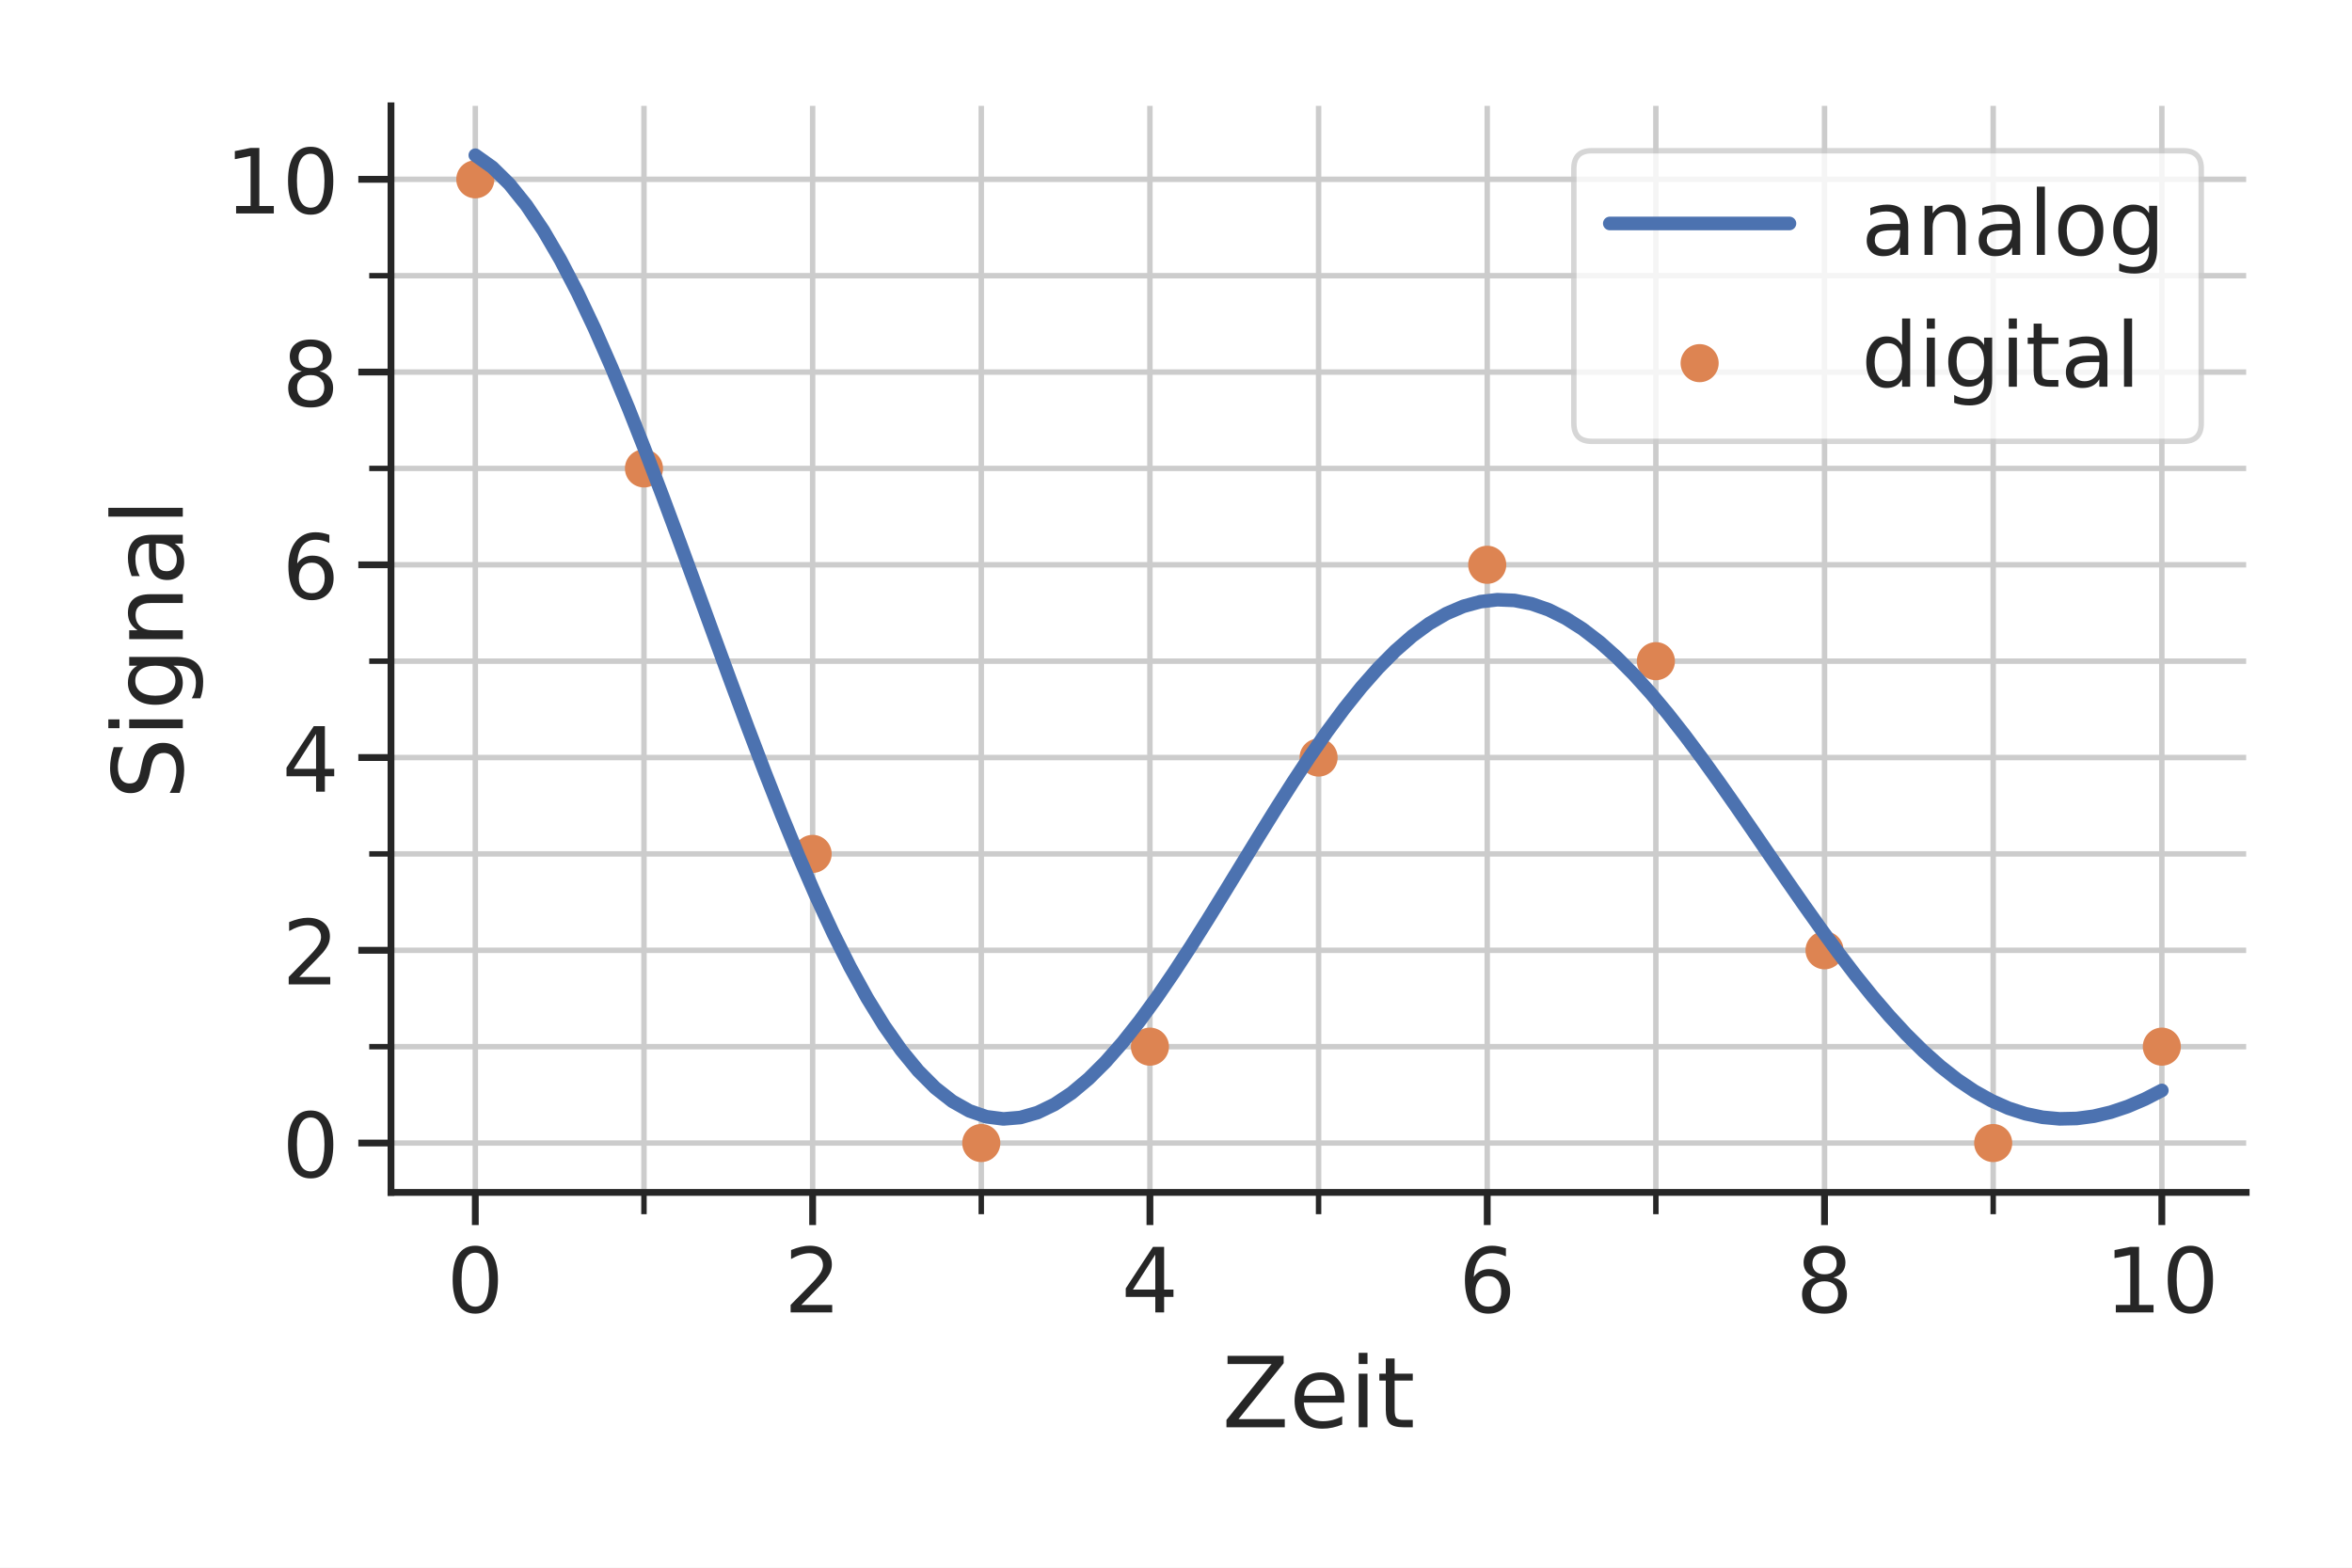
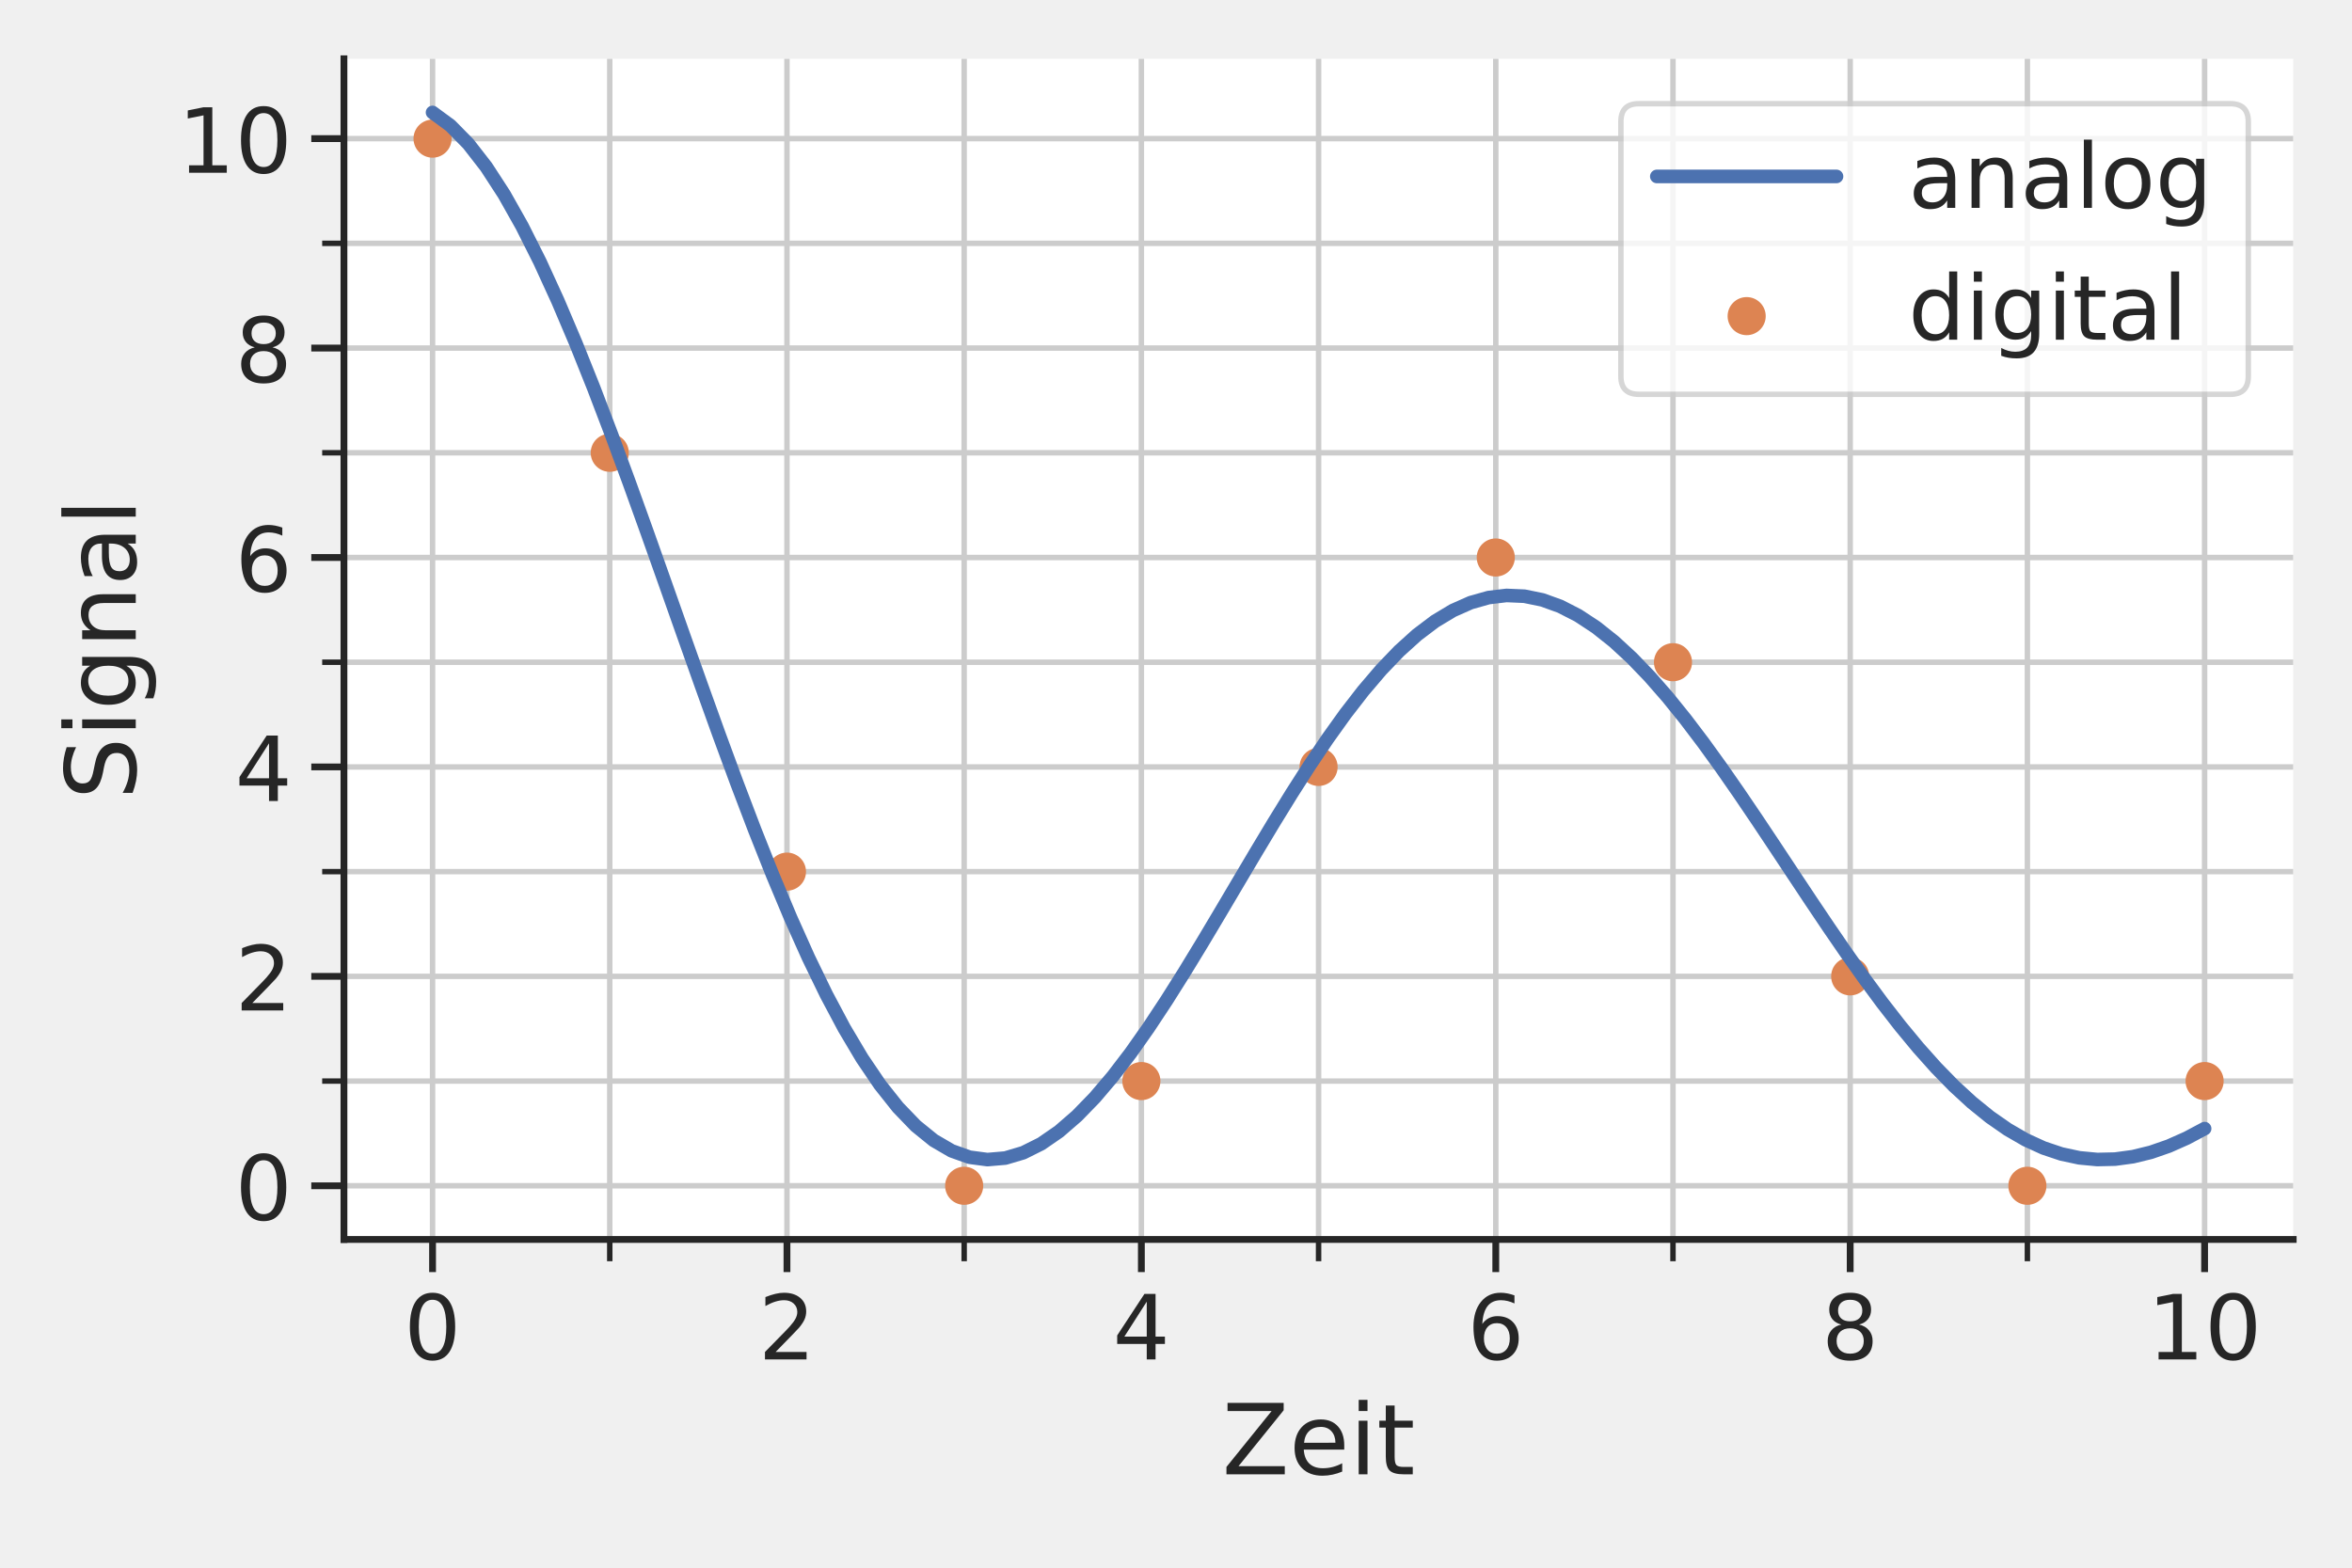
<svg xmlns="http://www.w3.org/2000/svg" xmlns:xlink="http://www.w3.org/1999/xlink" width="432pt" height="288pt" viewBox="0 0 432 288" version="1.1">
  <defs>
    <style type="text/css">*{stroke-linejoin: round; stroke-linecap: butt}</style>
  </defs>
  <g id="figure_1">
    <g id="patch_1">
-       <path d="M 0 288  L 432 288  L 432 0  L 0 0  z " style="fill: #ffffff" />
+       <path d="M 0 288  L 432 288  L 432 0  L 0 0  L 0 288  z " style="fill: none" />
    </g>
    <g id="axes_1">
      <g id="patch_2">
-         <path d="M 71.815 219.06  L 412.56 219.06  L 412.56 19.44  L 71.815 19.44  z " style="fill: #ffffff" />
+         <path d="M 63.175 227.7  L 421.2 227.7  L 421.2 10.8  L 63.175 10.8  z " style="fill: #ffffff" />
      </g>
      <g id="matplotlib.axis_1">
        <g id="xtick_1">
          <g id="line2d_1">
-             <path d="M 87.303 219.06  L 87.303 19.44  " clip-path="url(#pcd73fa2b07)" style="fill: none; stroke: #cccccc; stroke-linecap: round" />
+             <path d="M 79.449 227.7  L 79.449 10.8  " clip-path="url(#p116f3a3e00)" style="fill: none; stroke: #cccccc; stroke-linecap: round" />
          </g>
          <g id="line2d_2">
            <defs>
-               <path id="mb2ab437911" d="M 0 0  L 0 6  " style="stroke: #262626; stroke-width: 1.25" />
-             </defs>
-             <g>
-               <use xlink:href="#mb2ab437911" x="87.303" y="219.06" style="fill: #262626; stroke: #262626; stroke-width: 1.25" />
+               <path id="m033500d518" d="M 0 0  L 0 6  " style="stroke: #262626; stroke-width: 1.25" />
+             </defs>
+             <g>
+               <use xlink:href="#m033500d518" x="79.449" y="227.7" style="fill: #262626; stroke: #262626; stroke-width: 1.25" />
            </g>
          </g>
          <g id="text_1">
-             <g style="fill: #262626" transform="translate(82.05435 241.0974)scale(0.165 -0.165)">
+             <g style="fill: #262626" transform="translate(74.1998 249.7374)scale(0.165 -0.165)">
              <defs>
                <path id="DejaVuSans-30" d="M 2034 4250  Q 1547 4250 1301 3770  Q 1056 3291 1056 2328  Q 1056 1369 1301 889  Q 1547 409 2034 409  Q 2525 409 2770 889  Q 3016 1369 3016 2328  Q 3016 3291 2770 3770  Q 2525 4250 2034 4250  z M 2034 4750  Q 2819 4750 3233 4129  Q 3647 3509 3647 2328  Q 3647 1150 3233 529  Q 2819 -91 2034 -91  Q 1250 -91 836 529  Q 422 1150 422 2328  Q 422 3509 836 4129  Q 1250 4750 2034 4750  z " transform="scale(0.015625)" />
              </defs>
              <use xlink:href="#DejaVuSans-30" />
            </g>
          </g>
        </g>
        <g id="xtick_2">
          <g id="line2d_3">
-             <path d="M 149.257 219.06  L 149.257 19.44  " clip-path="url(#pcd73fa2b07)" style="fill: none; stroke: #cccccc; stroke-linecap: round" />
+             <path d="M 144.544 227.7  L 144.544 10.8  " clip-path="url(#p116f3a3e00)" style="fill: none; stroke: #cccccc; stroke-linecap: round" />
          </g>
          <g id="line2d_4">
            <g>
-               <use xlink:href="#mb2ab437911" x="149.257" y="219.06" style="fill: #262626; stroke: #262626; stroke-width: 1.25" />
+               <use xlink:href="#m033500d518" x="144.544" y="227.7" style="fill: #262626; stroke: #262626; stroke-width: 1.25" />
            </g>
          </g>
          <g id="text_2">
-             <g style="fill: #262626" transform="translate(144.008 241.0974)scale(0.165 -0.165)">
+             <g style="fill: #262626" transform="translate(139.2953 249.7374)scale(0.165 -0.165)">
              <defs>
                <path id="DejaVuSans-32" d="M 1228 531  L 3431 531  L 3431 0  L 469 0  L 469 531  Q 828 903 1448 1529  Q 2069 2156 2228 2338  Q 2531 2678 2651 2914  Q 2772 3150 2772 3378  Q 2772 3750 2511 3984  Q 2250 4219 1831 4219  Q 1534 4219 1204 4116  Q 875 4013 500 3803  L 500 4441  Q 881 4594 1212 4672  Q 1544 4750 1819 4750  Q 2544 4750 2975 4387  Q 3406 4025 3406 3419  Q 3406 3131 3298 2873  Q 3191 2616 2906 2266  Q 2828 2175 2409 1742  Q 1991 1309 1228 531  z " transform="scale(0.015625)" />
              </defs>
              <use xlink:href="#DejaVuSans-32" />
            </g>
          </g>
        </g>
        <g id="xtick_3">
          <g id="line2d_5">
-             <path d="M 211.211 219.06  L 211.211 19.44  " clip-path="url(#pcd73fa2b07)" style="fill: none; stroke: #cccccc; stroke-linecap: round" />
+             <path d="M 209.64 227.7  L 209.64 10.8  " clip-path="url(#p116f3a3e00)" style="fill: none; stroke: #cccccc; stroke-linecap: round" />
          </g>
          <g id="line2d_6">
            <g>
-               <use xlink:href="#mb2ab437911" x="211.211" y="219.06" style="fill: #262626; stroke: #262626; stroke-width: 1.25" />
+               <use xlink:href="#m033500d518" x="209.64" y="227.7" style="fill: #262626; stroke: #262626; stroke-width: 1.25" />
            </g>
          </g>
          <g id="text_3">
-             <g style="fill: #262626" transform="translate(205.9616 241.0974)scale(0.165 -0.165)">
+             <g style="fill: #262626" transform="translate(204.3907 249.7374)scale(0.165 -0.165)">
              <defs>
                <path id="DejaVuSans-34" d="M 2419 4116  L 825 1625  L 2419 1625  L 2419 4116  z M 2253 4666  L 3047 4666  L 3047 1625  L 3713 1625  L 3713 1100  L 3047 1100  L 3047 0  L 2419 0  L 2419 1100  L 313 1100  L 313 1709  L 2253 4666  z " transform="scale(0.015625)" />
              </defs>
              <use xlink:href="#DejaVuSans-34" />
            </g>
          </g>
        </g>
        <g id="xtick_4">
          <g id="line2d_7">
-             <path d="M 273.164 219.06  L 273.164 19.44  " clip-path="url(#pcd73fa2b07)" style="fill: none; stroke: #cccccc; stroke-linecap: round" />
+             <path d="M 274.735 227.7  L 274.735 10.8  " clip-path="url(#p116f3a3e00)" style="fill: none; stroke: #cccccc; stroke-linecap: round" />
          </g>
          <g id="line2d_8">
            <g>
-               <use xlink:href="#mb2ab437911" x="273.164" y="219.06" style="fill: #262626; stroke: #262626; stroke-width: 1.25" />
+               <use xlink:href="#m033500d518" x="274.735" y="227.7" style="fill: #262626; stroke: #262626; stroke-width: 1.25" />
            </g>
          </g>
          <g id="text_4">
-             <g style="fill: #262626" transform="translate(267.9153 241.0974)scale(0.165 -0.165)">
+             <g style="fill: #262626" transform="translate(269.4862 249.7374)scale(0.165 -0.165)">
              <defs>
                <path id="DejaVuSans-36" d="M 2113 2584  Q 1688 2584 1439 2293  Q 1191 2003 1191 1497  Q 1191 994 1439 701  Q 1688 409 2113 409  Q 2538 409 2786 701  Q 3034 994 3034 1497  Q 3034 2003 2786 2293  Q 2538 2584 2113 2584  z M 3366 4563  L 3366 3988  Q 3128 4100 2886 4159  Q 2644 4219 2406 4219  Q 1781 4219 1451 3797  Q 1122 3375 1075 2522  Q 1259 2794 1537 2939  Q 1816 3084 2150 3084  Q 2853 3084 3261 2657  Q 3669 2231 3669 1497  Q 3669 778 3244 343  Q 2819 -91 2113 -91  Q 1303 -91 875 529  Q 447 1150 447 2328  Q 447 3434 972 4092  Q 1497 4750 2381 4750  Q 2619 4750 2861 4703  Q 3103 4656 3366 4563  z " transform="scale(0.015625)" />
              </defs>
              <use xlink:href="#DejaVuSans-36" />
            </g>
          </g>
        </g>
        <g id="xtick_5">
          <g id="line2d_9">
-             <path d="M 335.118 219.06  L 335.118 19.44  " clip-path="url(#pcd73fa2b07)" style="fill: none; stroke: #cccccc; stroke-linecap: round" />
+             <path d="M 339.831 227.7  L 339.831 10.8  " clip-path="url(#p116f3a3e00)" style="fill: none; stroke: #cccccc; stroke-linecap: round" />
          </g>
          <g id="line2d_10">
            <g>
-               <use xlink:href="#mb2ab437911" x="335.118" y="219.06" style="fill: #262626; stroke: #262626; stroke-width: 1.25" />
+               <use xlink:href="#m033500d518" x="339.831" y="227.7" style="fill: #262626; stroke: #262626; stroke-width: 1.25" />
            </g>
          </g>
          <g id="text_5">
-             <g style="fill: #262626" transform="translate(329.8689 241.0974)scale(0.165 -0.165)">
+             <g style="fill: #262626" transform="translate(334.5816 249.7374)scale(0.165 -0.165)">
              <defs>
                <path id="DejaVuSans-38" d="M 2034 2216  Q 1584 2216 1326 1975  Q 1069 1734 1069 1313  Q 1069 891 1326 650  Q 1584 409 2034 409  Q 2484 409 2743 651  Q 3003 894 3003 1313  Q 3003 1734 2745 1975  Q 2488 2216 2034 2216  z M 1403 2484  Q 997 2584 770 2862  Q 544 3141 544 3541  Q 544 4100 942 4425  Q 1341 4750 2034 4750  Q 2731 4750 3128 4425  Q 3525 4100 3525 3541  Q 3525 3141 3298 2862  Q 3072 2584 2669 2484  Q 3125 2378 3379 2068  Q 3634 1759 3634 1313  Q 3634 634 3220 271  Q 2806 -91 2034 -91  Q 1263 -91 848 271  Q 434 634 434 1313  Q 434 1759 690 2068  Q 947 2378 1403 2484  z M 1172 3481  Q 1172 3119 1398 2916  Q 1625 2713 2034 2713  Q 2441 2713 2670 2916  Q 2900 3119 2900 3481  Q 2900 3844 2670 4047  Q 2441 4250 2034 4250  Q 1625 4250 1398 4047  Q 1172 3844 1172 3481  z " transform="scale(0.015625)" />
              </defs>
              <use xlink:href="#DejaVuSans-38" />
            </g>
          </g>
        </g>
        <g id="xtick_6">
          <g id="line2d_11">
-             <path d="M 397.072 219.06  L 397.072 19.44  " clip-path="url(#pcd73fa2b07)" style="fill: none; stroke: #cccccc; stroke-linecap: round" />
+             <path d="M 404.926 227.7  L 404.926 10.8  " clip-path="url(#p116f3a3e00)" style="fill: none; stroke: #cccccc; stroke-linecap: round" />
          </g>
          <g id="line2d_12">
            <g>
-               <use xlink:href="#mb2ab437911" x="397.072" y="219.06" style="fill: #262626; stroke: #262626; stroke-width: 1.25" />
+               <use xlink:href="#m033500d518" x="404.926" y="227.7" style="fill: #262626; stroke: #262626; stroke-width: 1.25" />
            </g>
          </g>
          <g id="text_6">
-             <g style="fill: #262626" transform="translate(386.5735 241.0974)scale(0.165 -0.165)">
+             <g style="fill: #262626" transform="translate(394.428 249.7374)scale(0.165 -0.165)">
              <defs>
                <path id="DejaVuSans-31" d="M 794 531  L 1825 531  L 1825 4091  L 703 3866  L 703 4441  L 1819 4666  L 2450 4666  L 2450 531  L 3481 531  L 3481 0  L 794 0  L 794 531  z " transform="scale(0.015625)" />
              </defs>
              <use xlink:href="#DejaVuSans-31" />
              <use xlink:href="#DejaVuSans-30" x="63.623" />
            </g>
          </g>
        </g>
        <g id="xtick_7">
          <g id="line2d_13">
-             <path d="M 118.28 219.06  L 118.28 19.44  " clip-path="url(#pcd73fa2b07)" style="fill: none; stroke: #cccccc; stroke-linecap: round" />
+             <path d="M 111.997 227.7  L 111.997 10.8  " clip-path="url(#p116f3a3e00)" style="fill: none; stroke: #cccccc; stroke-linecap: round" />
          </g>
          <g id="line2d_14">
            <defs>
-               <path id="m66e35665f4" d="M 0 0  L 0 4  " style="stroke: #262626" />
-             </defs>
-             <g>
-               <use xlink:href="#m66e35665f4" x="118.28" y="219.06" style="fill: #262626; stroke: #262626" />
+               <path id="m2a4675be29" d="M 0 0  L 0 4  " style="stroke: #262626" />
+             </defs>
+             <g>
+               <use xlink:href="#m2a4675be29" x="111.997" y="227.7" style="fill: #262626; stroke: #262626" />
            </g>
          </g>
        </g>
        <g id="xtick_8">
          <g id="line2d_15">
-             <path d="M 180.234 219.06  L 180.234 19.44  " clip-path="url(#pcd73fa2b07)" style="fill: none; stroke: #cccccc; stroke-linecap: round" />
+             <path d="M 177.092 227.7  L 177.092 10.8  " clip-path="url(#p116f3a3e00)" style="fill: none; stroke: #cccccc; stroke-linecap: round" />
          </g>
          <g id="line2d_16">
            <g>
-               <use xlink:href="#m66e35665f4" x="180.234" y="219.06" style="fill: #262626; stroke: #262626" />
+               <use xlink:href="#m2a4675be29" x="177.092" y="227.7" style="fill: #262626; stroke: #262626" />
            </g>
          </g>
        </g>
        <g id="xtick_9">
          <g id="line2d_17">
-             <path d="M 242.188 219.06  L 242.188 19.44  " clip-path="url(#pcd73fa2b07)" style="fill: none; stroke: #cccccc; stroke-linecap: round" />
+             <path d="M 242.188 227.7  L 242.188 10.8  " clip-path="url(#p116f3a3e00)" style="fill: none; stroke: #cccccc; stroke-linecap: round" />
          </g>
          <g id="line2d_18">
            <g>
-               <use xlink:href="#m66e35665f4" x="242.188" y="219.06" style="fill: #262626; stroke: #262626" />
+               <use xlink:href="#m2a4675be29" x="242.188" y="227.7" style="fill: #262626; stroke: #262626" />
            </g>
          </g>
        </g>
        <g id="xtick_10">
          <g id="line2d_19">
-             <path d="M 304.141 219.06  L 304.141 19.44  " clip-path="url(#pcd73fa2b07)" style="fill: none; stroke: #cccccc; stroke-linecap: round" />
+             <path d="M 307.283 227.7  L 307.283 10.8  " clip-path="url(#p116f3a3e00)" style="fill: none; stroke: #cccccc; stroke-linecap: round" />
          </g>
          <g id="line2d_20">
            <g>
-               <use xlink:href="#m66e35665f4" x="304.141" y="219.06" style="fill: #262626; stroke: #262626" />
+               <use xlink:href="#m2a4675be29" x="307.283" y="227.7" style="fill: #262626; stroke: #262626" />
            </g>
          </g>
        </g>
        <g id="xtick_11">
          <g id="line2d_21">
-             <path d="M 366.095 219.06  L 366.095 19.44  " clip-path="url(#pcd73fa2b07)" style="fill: none; stroke: #cccccc; stroke-linecap: round" />
+             <path d="M 372.378 227.7  L 372.378 10.8  " clip-path="url(#p116f3a3e00)" style="fill: none; stroke: #cccccc; stroke-linecap: round" />
          </g>
          <g id="line2d_22">
            <g>
-               <use xlink:href="#m66e35665f4" x="366.095" y="219.06" style="fill: #262626; stroke: #262626" />
+               <use xlink:href="#m2a4675be29" x="372.378" y="227.7" style="fill: #262626; stroke: #262626" />
            </g>
          </g>
        </g>
        <g id="text_7">
-           <g style="fill: #262626" transform="translate(224.4561 262.2061)scale(0.18 -0.18)">
+           <g style="fill: #262626" transform="translate(224.4561 270.8461)scale(0.18 -0.18)">
            <defs>
              <path id="DejaVuSans-5a" d="M 359 4666  L 4025 4666  L 4025 4184  L 1075 531  L 4097 531  L 4097 0  L 288 0  L 288 481  L 3238 4134  L 359 4134  L 359 4666  z " transform="scale(0.015625)" />
              <path id="DejaVuSans-65" d="M 3597 1894  L 3597 1613  L 953 1613  Q 991 1019 1311 708  Q 1631 397 2203 397  Q 2534 397 2845 478  Q 3156 559 3463 722  L 3463 178  Q 3153 47 2828 -22  Q 2503 -91 2169 -91  Q 1331 -91 842 396  Q 353 884 353 1716  Q 353 2575 817 3079  Q 1281 3584 2069 3584  Q 2775 3584 3186 3129  Q 3597 2675 3597 1894  z M 3022 2063  Q 3016 2534 2758 2815  Q 2500 3097 2075 3097  Q 1594 3097 1305 2825  Q 1016 2553 972 2059  L 3022 2063  z " transform="scale(0.015625)" />
              <path id="DejaVuSans-69" d="M 603 3500  L 1178 3500  L 1178 0  L 603 0  L 603 3500  z M 603 4863  L 1178 4863  L 1178 4134  L 603 4134  L 603 4863  z " transform="scale(0.015625)" />
              <path id="DejaVuSans-74" d="M 1172 4494  L 1172 3500  L 2356 3500  L 2356 3053  L 1172 3053  L 1172 1153  Q 1172 725 1289 603  Q 1406 481 1766 481  L 2356 481  L 2356 0  L 1766 0  Q 1100 0 847 248  Q 594 497 594 1153  L 594 3053  L 172 3053  L 172 3500  L 594 3500  L 594 4494  L 1172 4494  z " transform="scale(0.015625)" />
            </defs>
            <use xlink:href="#DejaVuSans-5a" />
            <use xlink:href="#DejaVuSans-65" x="68.506" />
            <use xlink:href="#DejaVuSans-69" x="130.029" />
            <use xlink:href="#DejaVuSans-74" x="157.812" />
          </g>
        </g>
      </g>
      <g id="matplotlib.axis_2">
        <g id="ytick_1">
          <g id="line2d_23">
-             <path d="M 71.815 209.986  L 412.56 209.986  " clip-path="url(#pcd73fa2b07)" style="fill: none; stroke: #cccccc; stroke-linecap: round" />
+             <path d="M 63.175 217.841  L 421.2 217.841  " clip-path="url(#p116f3a3e00)" style="fill: none; stroke: #cccccc; stroke-linecap: round" />
          </g>
          <g id="line2d_24">
            <defs>
-               <path id="m03b6752136" d="M 0 0  L -6 0  " style="stroke: #262626; stroke-width: 1.25" />
-             </defs>
-             <g>
-               <use xlink:href="#m03b6752136" x="71.815" y="209.986" style="fill: #262626; stroke: #262626; stroke-width: 1.25" />
+               <path id="m2a209d1e72" d="M 0 0  L -6 0  " style="stroke: #262626; stroke-width: 1.25" />
+             </defs>
+             <g>
+               <use xlink:href="#m2a209d1e72" x="63.175" y="217.841" style="fill: #262626; stroke: #262626; stroke-width: 1.25" />
            </g>
          </g>
          <g id="text_8">
-             <g style="fill: #262626" transform="translate(51.81688 216.2551)scale(0.165 -0.165)">
+             <g style="fill: #262626" transform="translate(43.17688 224.1096)scale(0.165 -0.165)">
              <use xlink:href="#DejaVuSans-30" />
            </g>
          </g>
        </g>
        <g id="ytick_2">
          <g id="line2d_25">
-             <path d="M 71.815 174.577  L 412.56 174.577  " clip-path="url(#pcd73fa2b07)" style="fill: none; stroke: #cccccc; stroke-linecap: round" />
+             <path d="M 63.175 179.366  L 421.2 179.366  " clip-path="url(#p116f3a3e00)" style="fill: none; stroke: #cccccc; stroke-linecap: round" />
          </g>
          <g id="line2d_26">
            <g>
-               <use xlink:href="#m03b6752136" x="71.815" y="174.577" style="fill: #262626; stroke: #262626; stroke-width: 1.25" />
+               <use xlink:href="#m2a209d1e72" x="63.175" y="179.366" style="fill: #262626; stroke: #262626; stroke-width: 1.25" />
            </g>
          </g>
          <g id="text_9">
-             <g style="fill: #262626" transform="translate(51.81688 180.8458)scale(0.165 -0.165)">
+             <g style="fill: #262626" transform="translate(43.17688 185.6351)scale(0.165 -0.165)">
              <use xlink:href="#DejaVuSans-32" />
            </g>
          </g>
        </g>
        <g id="ytick_3">
          <g id="line2d_27">
-             <path d="M 71.815 139.168  L 412.56 139.168  " clip-path="url(#pcd73fa2b07)" style="fill: none; stroke: #cccccc; stroke-linecap: round" />
+             <path d="M 63.175 140.892  L 421.2 140.892  " clip-path="url(#p116f3a3e00)" style="fill: none; stroke: #cccccc; stroke-linecap: round" />
          </g>
          <g id="line2d_28">
            <g>
-               <use xlink:href="#m03b6752136" x="71.815" y="139.168" style="fill: #262626; stroke: #262626; stroke-width: 1.25" />
+               <use xlink:href="#m2a209d1e72" x="63.175" y="140.892" style="fill: #262626; stroke: #262626; stroke-width: 1.25" />
            </g>
          </g>
          <g id="text_10">
-             <g style="fill: #262626" transform="translate(51.81688 145.4364)scale(0.165 -0.165)">
+             <g style="fill: #262626" transform="translate(43.17688 147.1606)scale(0.165 -0.165)">
              <use xlink:href="#DejaVuSans-34" />
            </g>
          </g>
        </g>
        <g id="ytick_4">
          <g id="line2d_29">
-             <path d="M 71.815 103.758  L 412.56 103.758  " clip-path="url(#pcd73fa2b07)" style="fill: none; stroke: #cccccc; stroke-linecap: round" />
+             <path d="M 63.175 102.417  L 421.2 102.417  " clip-path="url(#p116f3a3e00)" style="fill: none; stroke: #cccccc; stroke-linecap: round" />
          </g>
          <g id="line2d_30">
            <g>
-               <use xlink:href="#m03b6752136" x="71.815" y="103.758" style="fill: #262626; stroke: #262626; stroke-width: 1.25" />
+               <use xlink:href="#m2a209d1e72" x="63.175" y="102.417" style="fill: #262626; stroke: #262626; stroke-width: 1.25" />
            </g>
          </g>
          <g id="text_11">
-             <g style="fill: #262626" transform="translate(51.81688 110.0271)scale(0.165 -0.165)">
+             <g style="fill: #262626" transform="translate(43.17688 108.6861)scale(0.165 -0.165)">
              <use xlink:href="#DejaVuSans-36" />
            </g>
          </g>
        </g>
        <g id="ytick_5">
          <g id="line2d_31">
-             <path d="M 71.815 68.349  L 412.56 68.349  " clip-path="url(#pcd73fa2b07)" style="fill: none; stroke: #cccccc; stroke-linecap: round" />
+             <path d="M 63.175 63.943  L 421.2 63.943  " clip-path="url(#p116f3a3e00)" style="fill: none; stroke: #cccccc; stroke-linecap: round" />
          </g>
          <g id="line2d_32">
            <g>
-               <use xlink:href="#m03b6752136" x="71.815" y="68.349" style="fill: #262626; stroke: #262626; stroke-width: 1.25" />
+               <use xlink:href="#m2a209d1e72" x="63.175" y="63.943" style="fill: #262626; stroke: #262626; stroke-width: 1.25" />
            </g>
          </g>
          <g id="text_12">
-             <g style="fill: #262626" transform="translate(51.81688 74.61782)scale(0.165 -0.165)">
+             <g style="fill: #262626" transform="translate(43.17688 70.21162)scale(0.165 -0.165)">
              <use xlink:href="#DejaVuSans-38" />
            </g>
          </g>
        </g>
        <g id="ytick_6">
          <g id="line2d_33">
-             <path d="M 71.815 32.94  L 412.56 32.94  " clip-path="url(#pcd73fa2b07)" style="fill: none; stroke: #cccccc; stroke-linecap: round" />
+             <path d="M 63.175 25.468  L 421.2 25.468  " clip-path="url(#p116f3a3e00)" style="fill: none; stroke: #cccccc; stroke-linecap: round" />
          </g>
          <g id="line2d_34">
            <g>
-               <use xlink:href="#m03b6752136" x="71.815" y="32.94" style="fill: #262626; stroke: #262626; stroke-width: 1.25" />
+               <use xlink:href="#m2a209d1e72" x="63.175" y="25.468" style="fill: #262626; stroke: #262626; stroke-width: 1.25" />
            </g>
          </g>
          <g id="text_13">
-             <g style="fill: #262626" transform="translate(41.31875 39.20851)scale(0.165 -0.165)">
+             <g style="fill: #262626" transform="translate(32.67875 31.73711)scale(0.165 -0.165)">
              <use xlink:href="#DejaVuSans-31" />
              <use xlink:href="#DejaVuSans-30" x="63.623" />
            </g>
          </g>
        </g>
        <g id="ytick_7">
          <g id="line2d_35">
-             <path d="M 71.815 192.282  L 412.56 192.282  " clip-path="url(#pcd73fa2b07)" style="fill: none; stroke: #cccccc; stroke-linecap: round" />
+             <path d="M 63.175 198.604  L 421.2 198.604  " clip-path="url(#p116f3a3e00)" style="fill: none; stroke: #cccccc; stroke-linecap: round" />
          </g>
          <g id="line2d_36">
            <defs>
-               <path id="m736482fbd6" d="M 0 0  L -4 0  " style="stroke: #262626" />
-             </defs>
-             <g>
-               <use xlink:href="#m736482fbd6" x="71.815" y="192.282" style="fill: #262626; stroke: #262626" />
+               <path id="m8f560ed6df" d="M 0 0  L -4 0  " style="stroke: #262626" />
+             </defs>
+             <g>
+               <use xlink:href="#m8f560ed6df" x="63.175" y="198.604" style="fill: #262626; stroke: #262626" />
            </g>
          </g>
        </g>
        <g id="ytick_8">
          <g id="line2d_37">
-             <path d="M 71.815 156.872  L 412.56 156.872  " clip-path="url(#pcd73fa2b07)" style="fill: none; stroke: #cccccc; stroke-linecap: round" />
+             <path d="M 63.175 160.129  L 421.2 160.129  " clip-path="url(#p116f3a3e00)" style="fill: none; stroke: #cccccc; stroke-linecap: round" />
          </g>
          <g id="line2d_38">
            <g>
-               <use xlink:href="#m736482fbd6" x="71.815" y="156.872" style="fill: #262626; stroke: #262626" />
+               <use xlink:href="#m8f560ed6df" x="63.175" y="160.129" style="fill: #262626; stroke: #262626" />
            </g>
          </g>
        </g>
        <g id="ytick_9">
          <g id="line2d_39">
-             <path d="M 71.815 121.463  L 412.56 121.463  " clip-path="url(#pcd73fa2b07)" style="fill: none; stroke: #cccccc; stroke-linecap: round" />
+             <path d="M 63.175 121.655  L 421.2 121.655  " clip-path="url(#p116f3a3e00)" style="fill: none; stroke: #cccccc; stroke-linecap: round" />
          </g>
          <g id="line2d_40">
            <g>
-               <use xlink:href="#m736482fbd6" x="71.815" y="121.463" style="fill: #262626; stroke: #262626" />
+               <use xlink:href="#m8f560ed6df" x="63.175" y="121.655" style="fill: #262626; stroke: #262626" />
            </g>
          </g>
        </g>
        <g id="ytick_10">
          <g id="line2d_41">
-             <path d="M 71.815 86.054  L 412.56 86.054  " clip-path="url(#pcd73fa2b07)" style="fill: none; stroke: #cccccc; stroke-linecap: round" />
+             <path d="M 63.175 83.18  L 421.2 83.18  " clip-path="url(#p116f3a3e00)" style="fill: none; stroke: #cccccc; stroke-linecap: round" />
          </g>
          <g id="line2d_42">
            <g>
-               <use xlink:href="#m736482fbd6" x="71.815" y="86.054" style="fill: #262626; stroke: #262626" />
+               <use xlink:href="#m8f560ed6df" x="63.175" y="83.18" style="fill: #262626; stroke: #262626" />
            </g>
          </g>
        </g>
        <g id="ytick_11">
          <g id="line2d_43">
-             <path d="M 71.815 50.644  L 412.56 50.644  " clip-path="url(#pcd73fa2b07)" style="fill: none; stroke: #cccccc; stroke-linecap: round" />
+             <path d="M 63.175 44.706  L 421.2 44.706  " clip-path="url(#p116f3a3e00)" style="fill: none; stroke: #cccccc; stroke-linecap: round" />
          </g>
          <g id="line2d_44">
            <g>
-               <use xlink:href="#m736482fbd6" x="71.815" y="50.644" style="fill: #262626; stroke: #262626" />
+               <use xlink:href="#m8f560ed6df" x="63.175" y="44.706" style="fill: #262626; stroke: #262626" />
            </g>
          </g>
        </g>
        <g id="text_14">
-           <g style="fill: #262626" transform="translate(33.57531 146.8969)rotate(-90)scale(0.18 -0.18)">
+           <g style="fill: #262626" transform="translate(24.93531 146.8969)rotate(-90)scale(0.18 -0.18)">
            <defs>
              <path id="DejaVuSans-53" d="M 3425 4513  L 3425 3897  Q 3066 4069 2747 4153  Q 2428 4238 2131 4238  Q 1616 4238 1336 4038  Q 1056 3838 1056 3469  Q 1056 3159 1242 3001  Q 1428 2844 1947 2747  L 2328 2669  Q 3034 2534 3370 2195  Q 3706 1856 3706 1288  Q 3706 609 3251 259  Q 2797 -91 1919 -91  Q 1588 -91 1214 -16  Q 841 59 441 206  L 441 856  Q 825 641 1194 531  Q 1563 422 1919 422  Q 2459 422 2753 634  Q 3047 847 3047 1241  Q 3047 1584 2836 1778  Q 2625 1972 2144 2069  L 1759 2144  Q 1053 2284 737 2584  Q 422 2884 422 3419  Q 422 4038 858 4394  Q 1294 4750 2059 4750  Q 2388 4750 2728 4690  Q 3069 4631 3425 4513  z " transform="scale(0.015625)" />
              <path id="DejaVuSans-67" d="M 2906 1791  Q 2906 2416 2648 2759  Q 2391 3103 1925 3103  Q 1463 3103 1205 2759  Q 947 2416 947 1791  Q 947 1169 1205 825  Q 1463 481 1925 481  Q 2391 481 2648 825  Q 2906 1169 2906 1791  z M 3481 434  Q 3481 -459 3084 -895  Q 2688 -1331 1869 -1331  Q 1566 -1331 1297 -1286  Q 1028 -1241 775 -1147  L 775 -588  Q 1028 -725 1275 -790  Q 1522 -856 1778 -856  Q 2344 -856 2625 -561  Q 2906 -266 2906 331  L 2906 616  Q 2728 306 2450 153  Q 2172 0 1784 0  Q 1141 0 747 490  Q 353 981 353 1791  Q 353 2603 747 3093  Q 1141 3584 1784 3584  Q 2172 3584 2450 3431  Q 2728 3278 2906 2969  L 2906 3500  L 3481 3500  L 3481 434  z " transform="scale(0.015625)" />
              <path id="DejaVuSans-6e" d="M 3513 2113  L 3513 0  L 2938 0  L 2938 2094  Q 2938 2591 2744 2837  Q 2550 3084 2163 3084  Q 1697 3084 1428 2787  Q 1159 2491 1159 1978  L 1159 0  L 581 0  L 581 3500  L 1159 3500  L 1159 2956  Q 1366 3272 1645 3428  Q 1925 3584 2291 3584  Q 2894 3584 3203 3211  Q 3513 2838 3513 2113  z " transform="scale(0.015625)" />
              <path id="DejaVuSans-61" d="M 2194 1759  Q 1497 1759 1228 1600  Q 959 1441 959 1056  Q 959 750 1161 570  Q 1363 391 1709 391  Q 2188 391 2477 730  Q 2766 1069 2766 1631  L 2766 1759  L 2194 1759  z M 3341 1997  L 3341 0  L 2766 0  L 2766 531  Q 2569 213 2275 61  Q 1981 -91 1556 -91  Q 1019 -91 701 211  Q 384 513 384 1019  Q 384 1609 779 1909  Q 1175 2209 1959 2209  L 2766 2209  L 2766 2266  Q 2766 2663 2505 2880  Q 2244 3097 1772 3097  Q 1472 3097 1187 3025  Q 903 2953 641 2809  L 641 3341  Q 956 3463 1253 3523  Q 1550 3584 1831 3584  Q 2591 3584 2966 3190  Q 3341 2797 3341 1997  z " transform="scale(0.015625)" />
              <path id="DejaVuSans-6c" d="M 603 4863  L 1178 4863  L 1178 0  L 603 0  L 603 4863  z " transform="scale(0.015625)" />
            </defs>
            <use xlink:href="#DejaVuSans-53" />
            <use xlink:href="#DejaVuSans-69" x="63.477" />
            <use xlink:href="#DejaVuSans-67" x="91.26" />
            <use xlink:href="#DejaVuSans-6e" x="154.736" />
            <use xlink:href="#DejaVuSans-61" x="218.115" />
            <use xlink:href="#DejaVuSans-6c" x="279.395" />
          </g>
        </g>
      </g>
      <g id="PathCollection_1">
        <defs>
-           <path id="mc04dd51c67" d="M 0 3  C 0.796 3 1.559 2.684 2.121 2.121  C 2.684 1.559 3 0.796 3 0  C 3 -0.796 2.684 -1.559 2.121 -2.121  C 1.559 -2.684 0.796 -3 0 -3  C -0.796 -3 -1.559 -2.684 -2.121 -2.121  C -2.684 -1.559 -3 -0.796 -3 0  C -3 0.796 -2.684 1.559 -2.121 2.121  C -1.559 2.684 -0.796 3 0 3  z " style="stroke: #dd8452" />
+           <path id="m6b6296b179" d="M 0 3  C 0.796 3 1.559 2.684 2.121 2.121  C 2.684 1.559 3 0.796 3 0  C 3 -0.796 2.684 -1.559 2.121 -2.121  C 1.559 -2.684 0.796 -3 0 -3  C -0.796 -3 -1.559 -2.684 -2.121 -2.121  C -2.684 -1.559 -3 -0.796 -3 0  C -3 0.796 -2.684 1.559 -2.121 2.121  C -1.559 2.684 -0.796 3 0 3  z " style="stroke: #dd8452" />
        </defs>
-         <g clip-path="url(#pcd73fa2b07)">
-           <use xlink:href="#mc04dd51c67" x="87.303" y="32.94" style="fill: #dd8452; stroke: #dd8452" />
-           <use xlink:href="#mc04dd51c67" x="118.28" y="86.054" style="fill: #dd8452; stroke: #dd8452" />
-           <use xlink:href="#mc04dd51c67" x="149.257" y="156.872" style="fill: #dd8452; stroke: #dd8452" />
-           <use xlink:href="#mc04dd51c67" x="180.234" y="209.986" style="fill: #dd8452; stroke: #dd8452" />
-           <use xlink:href="#mc04dd51c67" x="211.211" y="192.282" style="fill: #dd8452; stroke: #dd8452" />
-           <use xlink:href="#mc04dd51c67" x="242.188" y="139.168" style="fill: #dd8452; stroke: #dd8452" />
-           <use xlink:href="#mc04dd51c67" x="273.164" y="103.758" style="fill: #dd8452; stroke: #dd8452" />
-           <use xlink:href="#mc04dd51c67" x="304.141" y="121.463" style="fill: #dd8452; stroke: #dd8452" />
-           <use xlink:href="#mc04dd51c67" x="335.118" y="174.577" style="fill: #dd8452; stroke: #dd8452" />
-           <use xlink:href="#mc04dd51c67" x="366.095" y="209.986" style="fill: #dd8452; stroke: #dd8452" />
-           <use xlink:href="#mc04dd51c67" x="397.072" y="192.282" style="fill: #dd8452; stroke: #dd8452" />
+         <g clip-path="url(#p116f3a3e00)">
+           <use xlink:href="#m6b6296b179" x="79.449" y="25.468" style="fill: #dd8452; stroke: #dd8452" />
+           <use xlink:href="#m6b6296b179" x="111.997" y="83.18" style="fill: #dd8452; stroke: #dd8452" />
+           <use xlink:href="#m6b6296b179" x="144.544" y="160.129" style="fill: #dd8452; stroke: #dd8452" />
+           <use xlink:href="#m6b6296b179" x="177.092" y="217.841" style="fill: #dd8452; stroke: #dd8452" />
+           <use xlink:href="#m6b6296b179" x="209.64" y="198.604" style="fill: #dd8452; stroke: #dd8452" />
+           <use xlink:href="#m6b6296b179" x="242.188" y="140.892" style="fill: #dd8452; stroke: #dd8452" />
+           <use xlink:href="#m6b6296b179" x="274.735" y="102.417" style="fill: #dd8452; stroke: #dd8452" />
+           <use xlink:href="#m6b6296b179" x="307.283" y="121.655" style="fill: #dd8452; stroke: #dd8452" />
+           <use xlink:href="#m6b6296b179" x="339.831" y="179.366" style="fill: #dd8452; stroke: #dd8452" />
+           <use xlink:href="#m6b6296b179" x="372.378" y="217.841" style="fill: #dd8452; stroke: #dd8452" />
+           <use xlink:href="#m6b6296b179" x="404.926" y="198.604" style="fill: #dd8452; stroke: #dd8452" />
        </g>
      </g>
      <g id="line2d_45">
-         <path d="M 87.303 28.514  L 90.432 30.74  L 93.561 33.819  L 96.69 37.711  L 99.819 42.37  L 102.948 47.741  L 106.077 53.764  L 109.206 60.373  L 112.335 67.497  L 115.464 75.062  L 118.593 82.99  L 121.722 91.201  L 124.851 99.615  L 127.98 108.148  L 131.109 116.721  L 134.238 125.252  L 137.367 133.663  L 140.496 141.879  L 143.625 149.827  L 146.754 157.439  L 149.883 164.652  L 153.012 171.408  L 156.141 177.655  L 159.27 183.345  L 162.399 188.44  L 165.528 192.907  L 168.657 196.719  L 171.786 199.858  L 174.915 202.312  L 178.044 204.077  L 181.173 205.156  L 184.302 205.557  L 187.43 205.297  L 190.559 204.398  L 193.688 202.889  L 196.817 200.803  L 199.946 198.181  L 203.075 195.065  L 206.204 191.503  L 209.333 187.548  L 212.462 183.252  L 215.591 178.674  L 218.72 173.871  L 221.849 168.902  L 224.978 163.828  L 228.107 158.708  L 231.236 153.6  L 234.365 148.563  L 237.494 143.652  L 240.623 138.921  L 243.752 134.418  L 246.881 130.192  L 250.01 126.284  L 253.139 122.735  L 256.268 119.577  L 259.397 116.842  L 262.526 114.553  L 265.655 112.729  L 268.784 111.387  L 271.913 110.533  L 275.042 110.173  L 278.171 110.306  L 281.3 110.924  L 284.429 112.016  L 287.558 113.568  L 290.687 115.558  L 293.816 117.963  L 296.945 120.753  L 300.073 123.898  L 303.202 127.363  L 306.331 131.111  L 309.46 135.102  L 312.589 139.296  L 315.718 143.649  L 318.847 148.119  L 321.976 152.662  L 325.105 157.235  L 328.234 161.794  L 331.363 166.298  L 334.492 170.705  L 337.621 174.977  L 340.75 179.078  L 343.879 182.972  L 347.008 186.628  L 350.137 190.018  L 353.266 193.116  L 356.395 195.9  L 359.524 198.353  L 362.653 200.458  L 365.782 202.207  L 368.911 203.591  L 372.04 204.607  L 375.169 205.257  L 378.298 205.544  L 381.427 205.476  L 384.556 205.065  L 387.685 204.324  L 390.814 203.273  L 393.943 201.93  L 397.072 200.319  " clip-path="url(#pcd73fa2b07)" style="fill: none; stroke: #4c72b0; stroke-width: 2.5; stroke-linecap: round" />
+         <path d="M 79.449 20.659  L 82.737 23.078  L 86.024 26.423  L 89.312 30.653  L 92.599 35.715  L 95.887 41.551  L 99.175 48.095  L 102.462 55.276  L 105.75 63.017  L 109.038 71.237  L 112.325 79.851  L 115.613 88.773  L 118.901 97.915  L 122.188 107.187  L 125.476 116.502  L 128.764 125.771  L 132.051 134.911  L 135.339 143.837  L 138.627 152.474  L 141.914 160.745  L 145.202 168.583  L 148.489 175.923  L 151.777 182.71  L 155.065 188.894  L 158.352 194.43  L 161.64 199.283  L 164.928 203.425  L 168.215 206.836  L 171.503 209.503  L 174.791 211.42  L 178.078 212.592  L 181.366 213.028  L 184.654 212.745  L 187.941 211.769  L 191.229 210.129  L 194.517 207.863  L 197.804 205.013  L 201.092 201.628  L 204.38 197.758  L 207.667 193.46  L 210.955 188.793  L 214.242 183.818  L 217.53 178.599  L 220.818 173.2  L 224.105 167.687  L 227.393 162.123  L 230.681 156.574  L 233.968 151.101  L 237.256 145.765  L 240.544 140.623  L 243.831 135.731  L 247.119 131.139  L 250.407 126.893  L 253.694 123.036  L 256.982 119.606  L 260.27 116.633  L 263.557 114.146  L 266.845 112.165  L 270.133 110.706  L 273.42 109.779  L 276.708 109.388  L 279.995 109.531  L 283.283 110.203  L 286.571 111.39  L 289.858 113.076  L 293.146 115.239  L 296.434 117.851  L 299.721 120.883  L 303.009 124.301  L 306.297 128.066  L 309.584 132.138  L 312.872 136.475  L 316.16 141.031  L 319.447 145.762  L 322.735 150.619  L 326.023 155.555  L 329.31 160.523  L 332.598 165.477  L 335.886 170.37  L 339.173 175.159  L 342.461 179.801  L 345.748 184.257  L 349.036 188.488  L 352.324 192.461  L 355.611 196.144  L 358.899 199.51  L 362.187 202.536  L 365.474 205.2  L 368.762 207.488  L 372.05 209.388  L 375.337 210.892  L 378.625 211.996  L 381.913 212.702  L 385.2 213.014  L 388.488 212.94  L 391.776 212.493  L 395.063 211.689  L 398.351 210.546  L 401.638 209.087  L 404.926 207.337  " clip-path="url(#p116f3a3e00)" style="fill: none; stroke: #4c72b0; stroke-width: 2.5; stroke-linecap: round" />
      </g>
      <g id="patch_3">
-         <path d="M 71.815 219.06  L 71.815 19.44  " style="fill: none; stroke: #262626; stroke-width: 1.25; stroke-linejoin: miter; stroke-linecap: square" />
+         <path d="M 63.175 227.7  L 63.175 10.8  " style="fill: none; stroke: #262626; stroke-width: 1.25; stroke-linejoin: miter; stroke-linecap: square" />
      </g>
      <g id="patch_4">
-         <path d="M 71.815 219.06  L 412.56 219.06  " style="fill: none; stroke: #262626; stroke-width: 1.25; stroke-linejoin: miter; stroke-linecap: square" />
+         <path d="M 63.175 227.7  L 421.2 227.7  " style="fill: none; stroke: #262626; stroke-width: 1.25; stroke-linejoin: miter; stroke-linecap: square" />
      </g>
      <g id="legend_1">
        <g id="patch_5">
-           <path d="M 292.376 81.078  L 401.01 81.078  Q 404.31 81.078 404.31 77.778  L 404.31 30.99  Q 404.31 27.69 401.01 27.69  L 292.376 27.69  Q 289.076 27.69 289.076 30.99  L 289.076 77.778  Q 289.076 81.078 292.376 81.078  z " style="fill: #ffffff; opacity: 0.8; stroke: #cccccc; stroke-linejoin: miter" />
+           <path d="M 301.016 72.438  L 409.65 72.438  Q 412.95 72.438 412.95 69.138  L 412.95 22.35  Q 412.95 19.05 409.65 19.05  L 301.016 19.05  Q 297.716 19.05 297.716 22.35  L 297.716 69.138  Q 297.716 72.438 301.016 72.438  z " style="fill: #ffffff; opacity: 0.8; stroke: #cccccc; stroke-linejoin: miter" />
        </g>
        <g id="line2d_46">
-           <path d="M 295.676 41.052  L 312.176 41.052  L 328.676 41.052  " style="fill: none; stroke: #4c72b0; stroke-width: 2.5; stroke-linecap: round" />
+           <path d="M 304.316 32.412  L 320.816 32.412  L 337.316 32.412  " style="fill: none; stroke: #4c72b0; stroke-width: 2.5; stroke-linecap: round" />
        </g>
        <g id="text_15">
-           <g style="fill: #262626" transform="translate(341.8755 46.82742)scale(0.165 -0.165)">
+           <g style="fill: #262626" transform="translate(350.5155 38.18742)scale(0.165 -0.165)">
            <defs>
              <path id="DejaVuSans-6f" d="M 1959 3097  Q 1497 3097 1228 2736  Q 959 2375 959 1747  Q 959 1119 1226 758  Q 1494 397 1959 397  Q 2419 397 2687 759  Q 2956 1122 2956 1747  Q 2956 2369 2687 2733  Q 2419 3097 1959 3097  z M 1959 3584  Q 2709 3584 3137 3096  Q 3566 2609 3566 1747  Q 3566 888 3137 398  Q 2709 -91 1959 -91  Q 1206 -91 779 398  Q 353 888 353 1747  Q 353 2609 779 3096  Q 1206 3584 1959 3584  z " transform="scale(0.015625)" />
            </defs>
            <use xlink:href="#DejaVuSans-61" />
            <use xlink:href="#DejaVuSans-6e" x="61.279" />
            <use xlink:href="#DejaVuSans-61" x="124.658" />
            <use xlink:href="#DejaVuSans-6c" x="185.938" />
            <use xlink:href="#DejaVuSans-6f" x="213.721" />
            <use xlink:href="#DejaVuSans-67" x="274.902" />
          </g>
        </g>
        <g id="PathCollection_2">
          <g>
-             <use xlink:href="#mc04dd51c67" x="312.176" y="66.715" style="fill: #dd8452; stroke: #dd8452" />
+             <use xlink:href="#m6b6296b179" x="320.816" y="58.075" style="fill: #dd8452; stroke: #dd8452" />
          </g>
        </g>
        <g id="text_16">
-           <g style="fill: #262626" transform="translate(341.8755 71.04633)scale(0.165 -0.165)">
+           <g style="fill: #262626" transform="translate(350.5155 62.40633)scale(0.165 -0.165)">
            <defs>
              <path id="DejaVuSans-64" d="M 2906 2969  L 2906 4863  L 3481 4863  L 3481 0  L 2906 0  L 2906 525  Q 2725 213 2448 61  Q 2172 -91 1784 -91  Q 1150 -91 751 415  Q 353 922 353 1747  Q 353 2572 751 3078  Q 1150 3584 1784 3584  Q 2172 3584 2448 3432  Q 2725 3281 2906 2969  z M 947 1747  Q 947 1113 1208 752  Q 1469 391 1925 391  Q 2381 391 2643 752  Q 2906 1113 2906 1747  Q 2906 2381 2643 2742  Q 2381 3103 1925 3103  Q 1469 3103 1208 2742  Q 947 2381 947 1747  z " transform="scale(0.015625)" />
            </defs>
            <use xlink:href="#DejaVuSans-64" />
            <use xlink:href="#DejaVuSans-69" x="63.477" />
            <use xlink:href="#DejaVuSans-67" x="91.26" />
            <use xlink:href="#DejaVuSans-69" x="154.736" />
            <use xlink:href="#DejaVuSans-74" x="182.52" />
            <use xlink:href="#DejaVuSans-61" x="221.729" />
            <use xlink:href="#DejaVuSans-6c" x="283.008" />
          </g>
        </g>
      </g>
    </g>
  </g>
  <defs>
-     <clipPath id="pcd73fa2b07">
-       <rect x="71.815" y="19.44" width="340.745" height="199.62" />
+     <clipPath id="p116f3a3e00">
+       <rect x="63.175" y="10.8" width="358.025" height="216.9" />
    </clipPath>
  </defs>
</svg>
